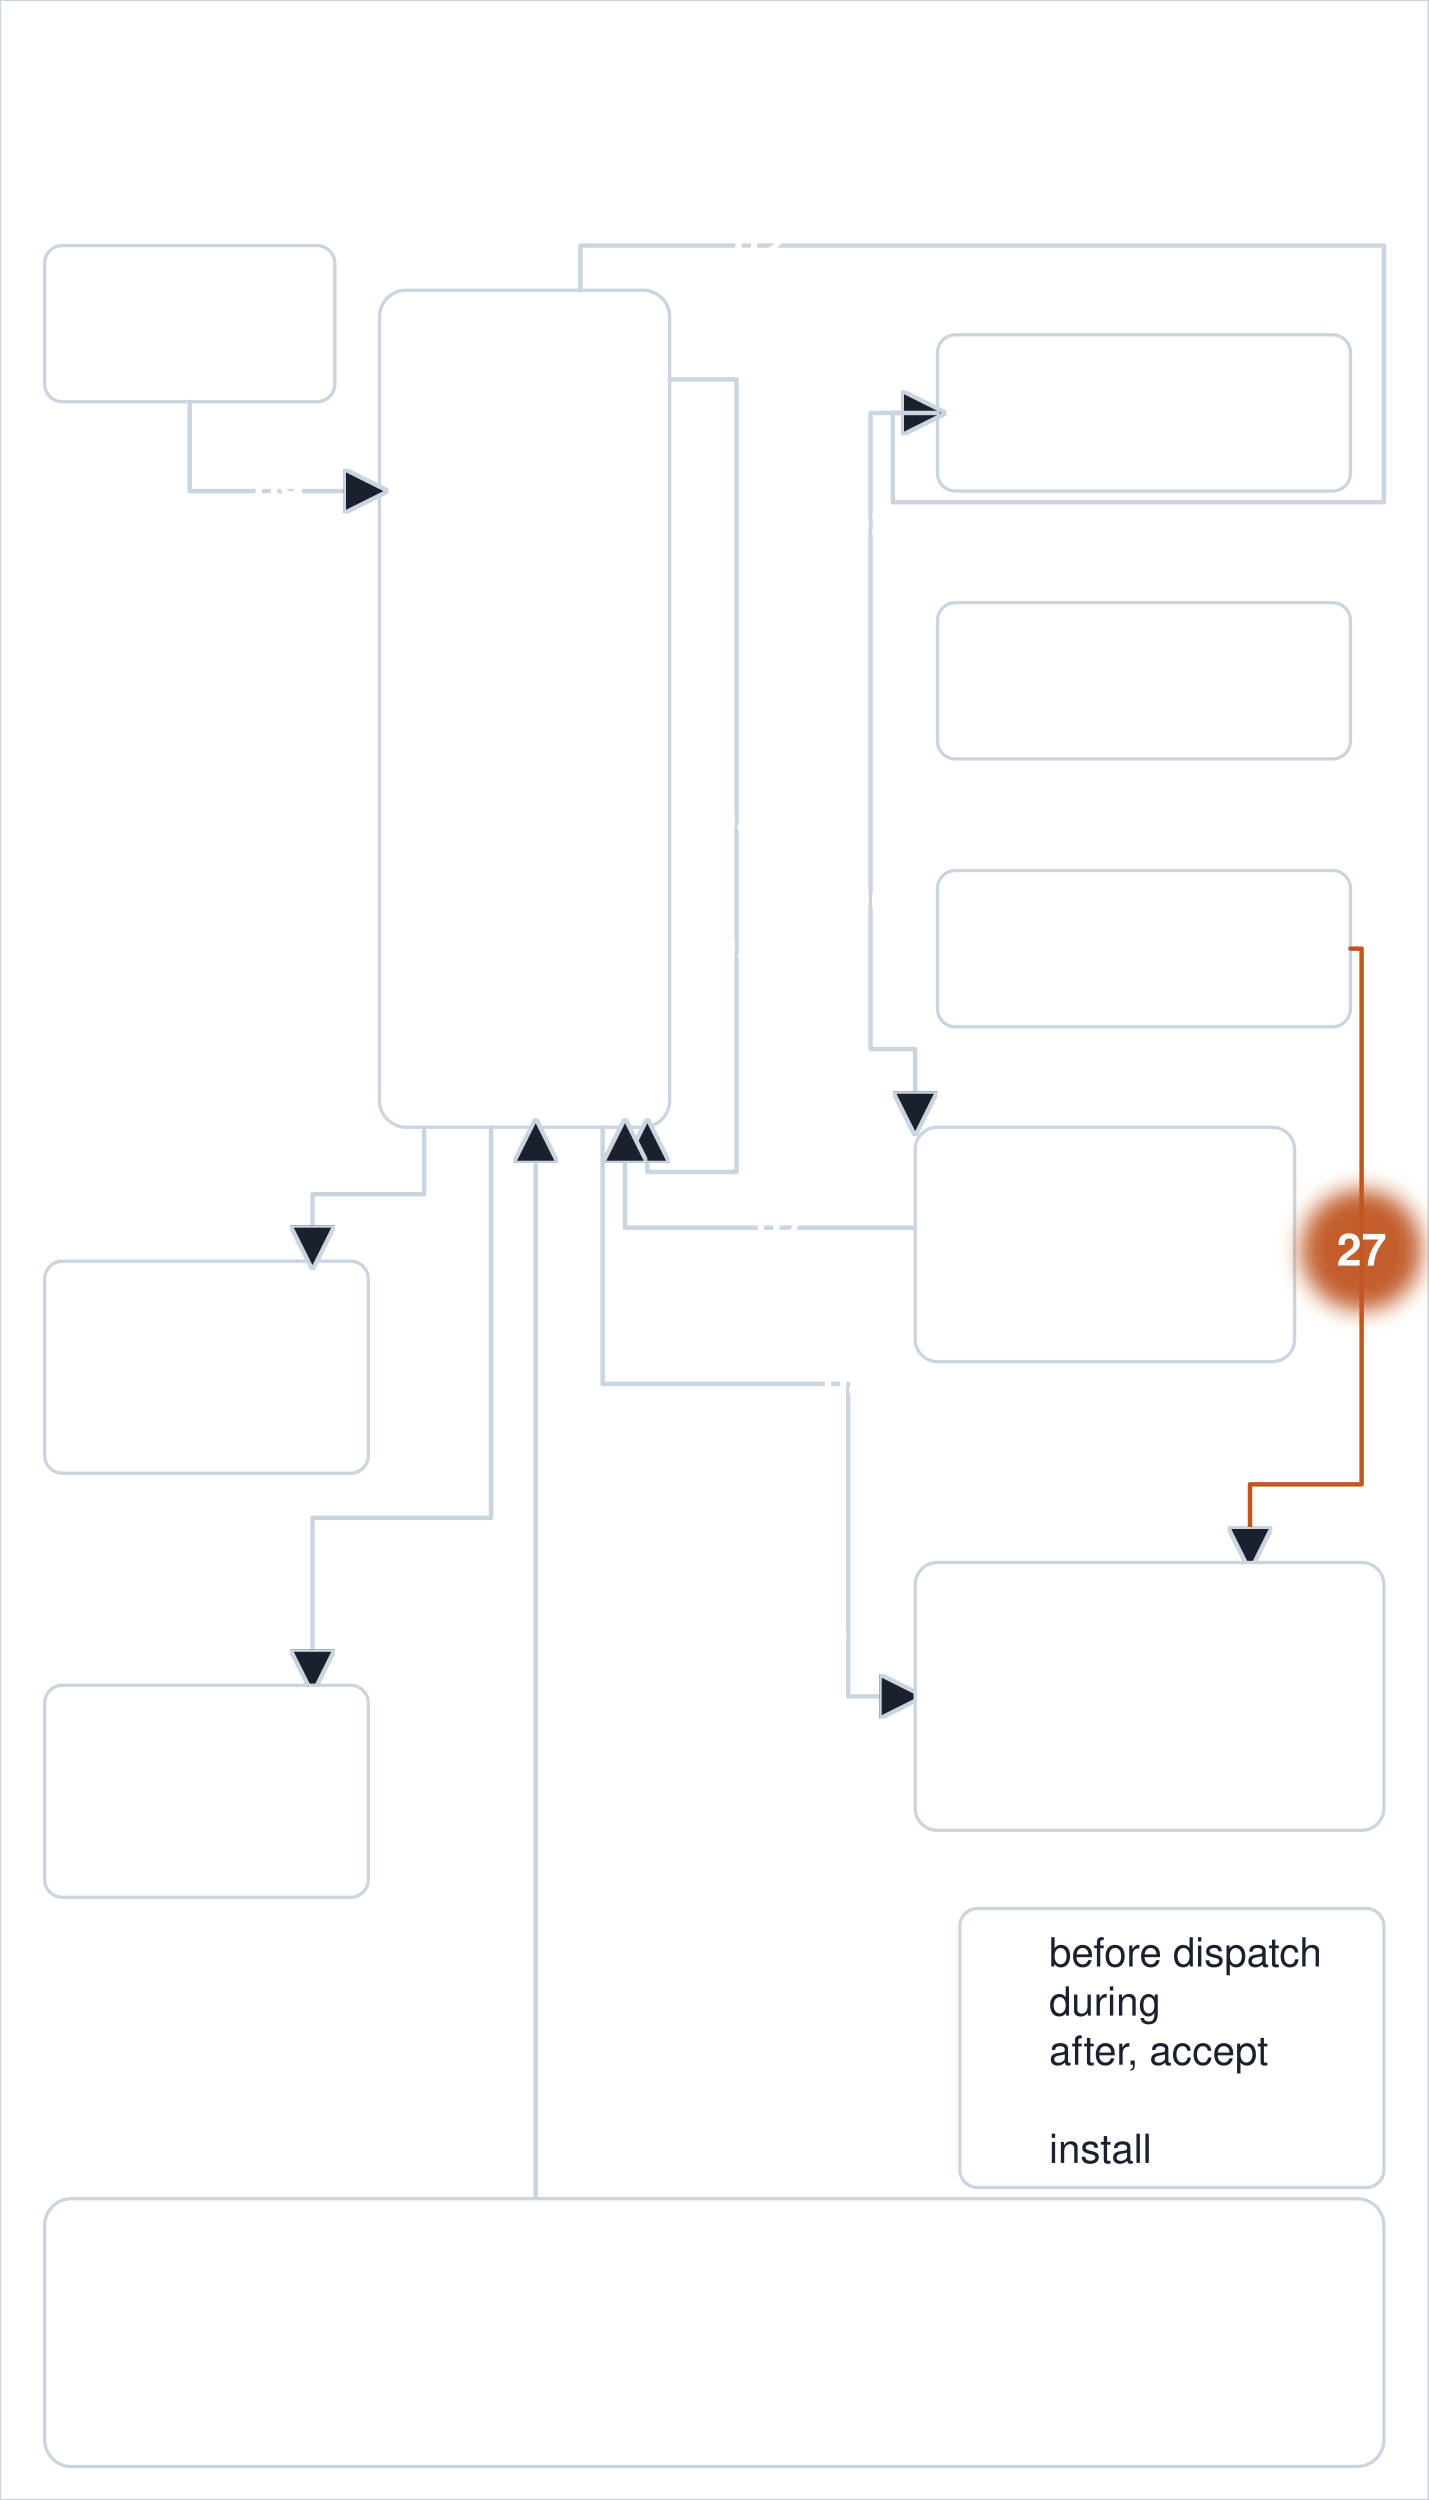
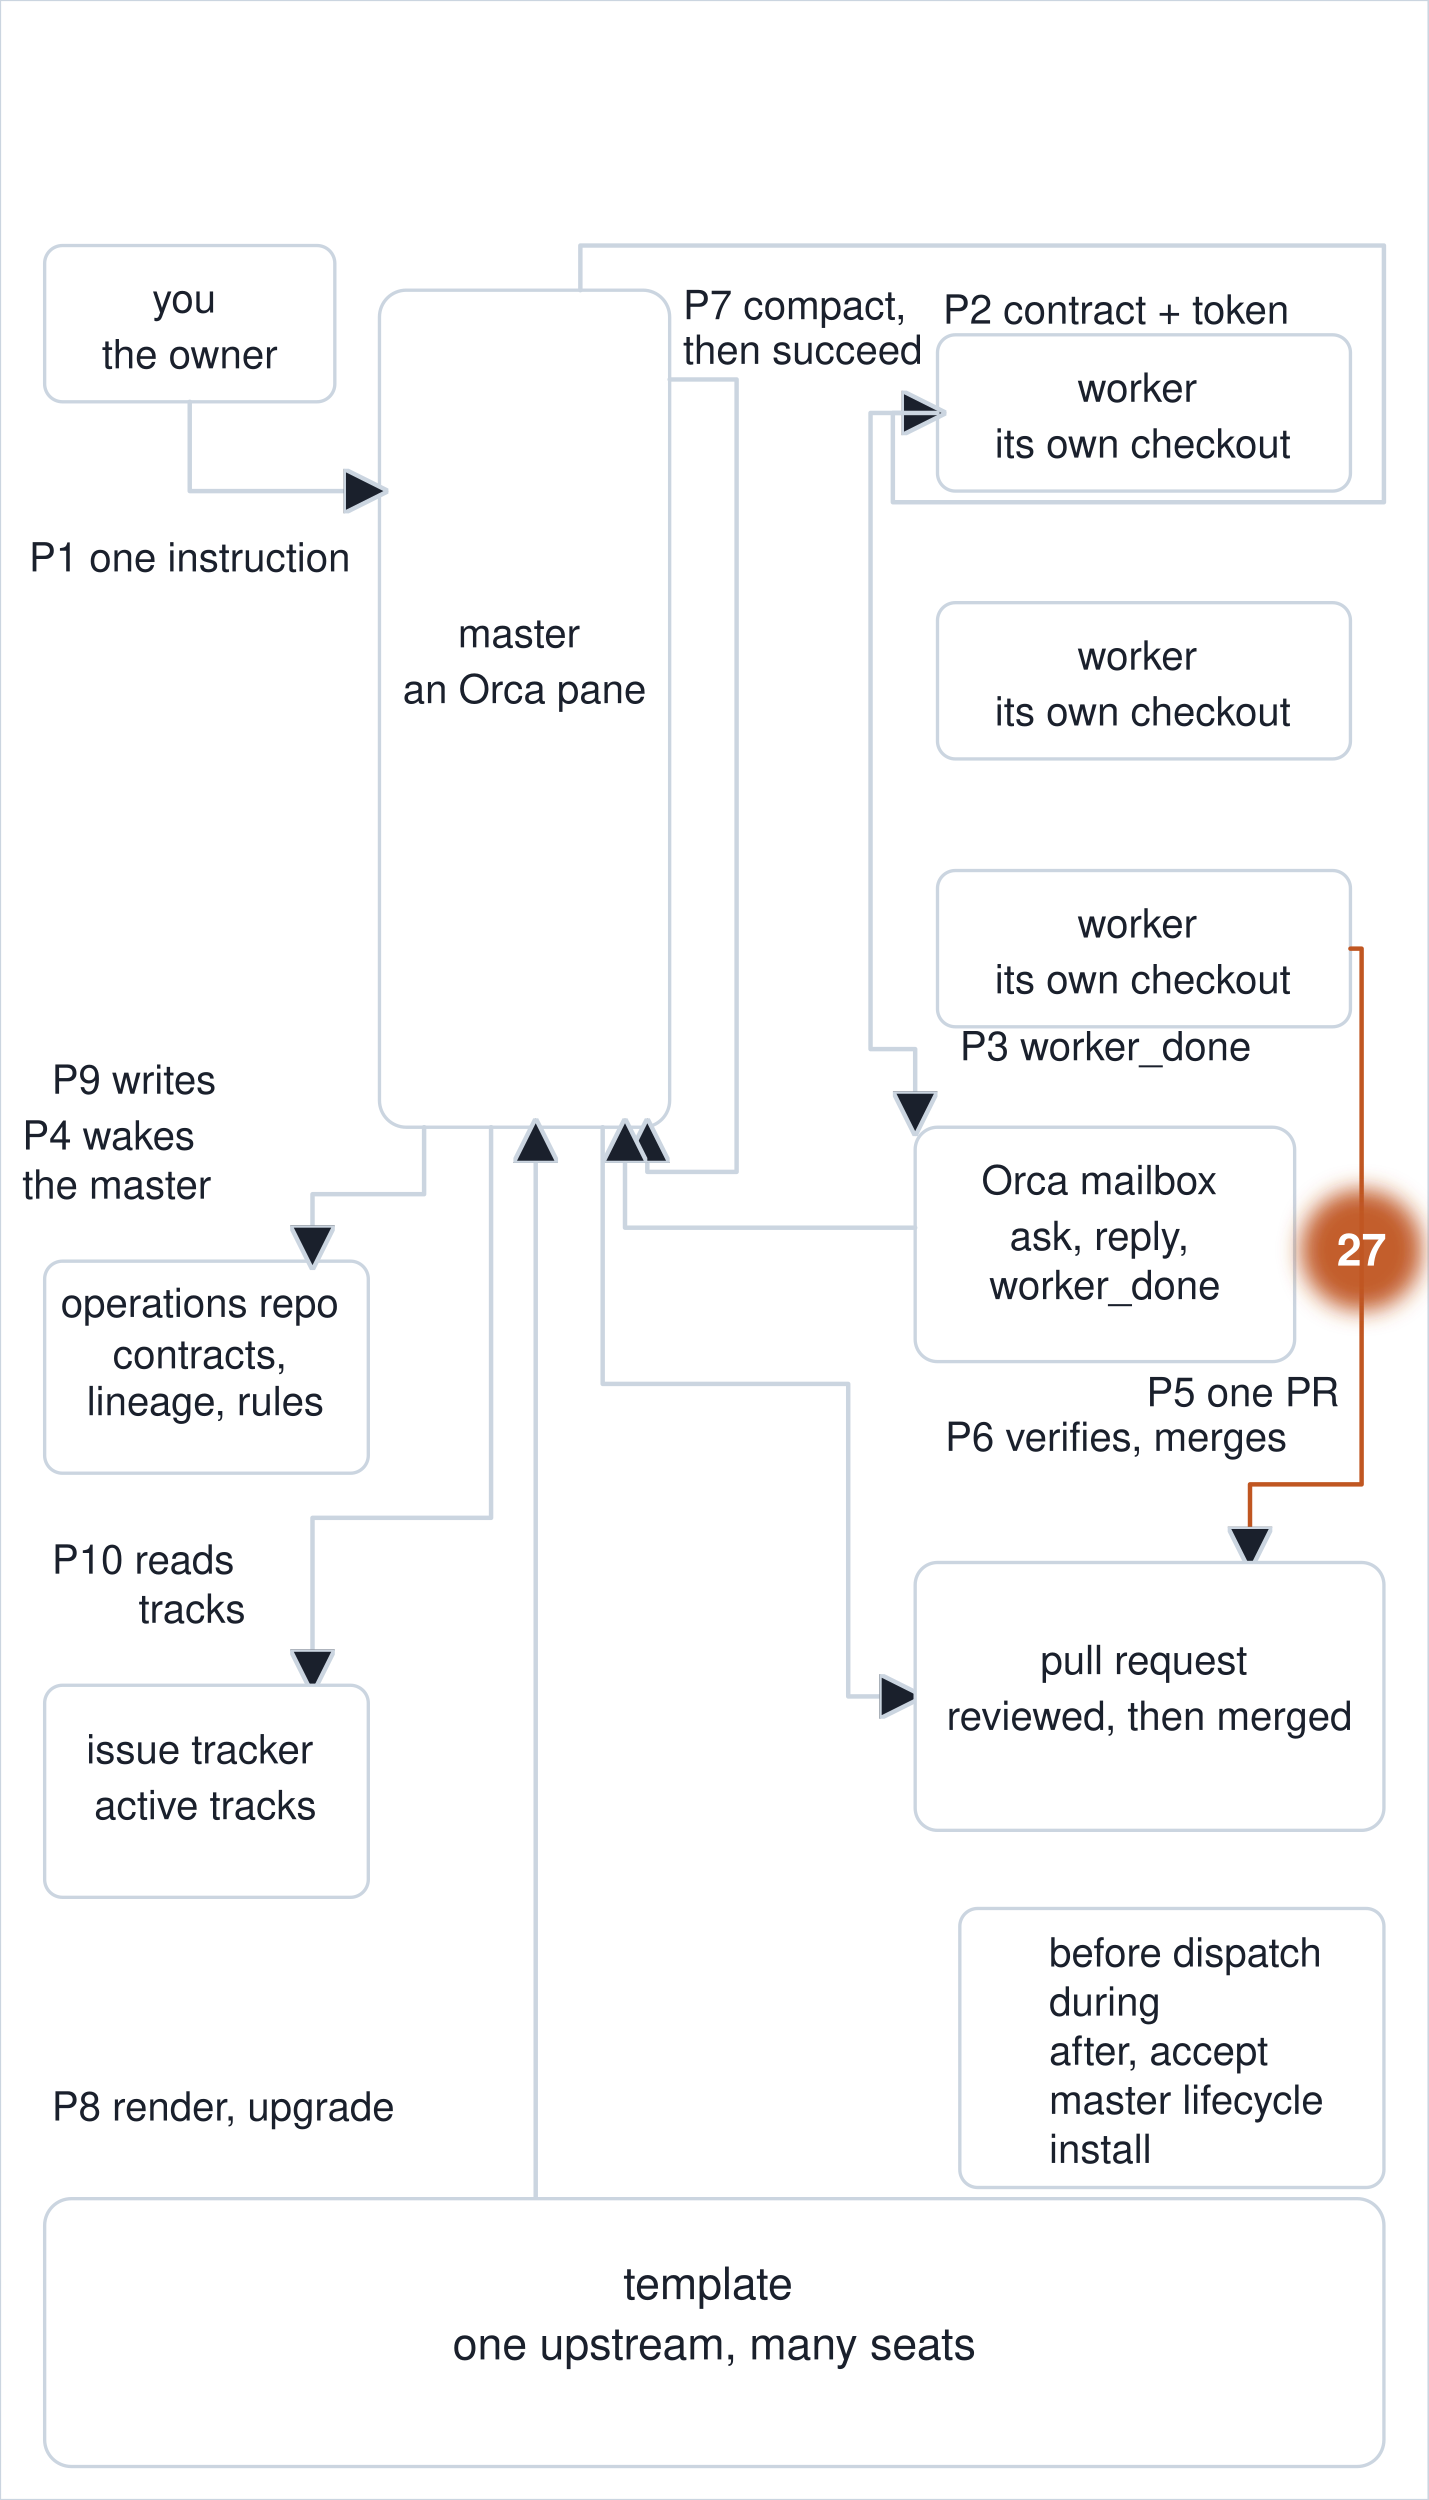
<svg xmlns="http://www.w3.org/2000/svg" width="640" height="1120" viewBox="0 0 640 1120" font-family="Helvetica, Arial, sans-serif">
  <defs>
    <marker id="system-arrow" markerWidth="10" markerHeight="10" refX="8" refY="5" orient="auto">
      <path d="M0,0 L10,5 L0,10 z" fill="#1a202c" stroke="#cbd5e0" />
    </marker>
    <filter id="glow-unit-27" x="-50%" y="-50%" width="200%" height="200%">
      <feGaussianBlur in="SourceGraphic" stdDeviation="5" result="coloredBlur" />
    </filter>
  </defs>
  <rect width="640" height="1120" fill="#ffffff" stroke="#cbd5e0" />
  <rect x="20" y="110" width="130" height="70" rx="8" fill="#ffffff" stroke="#cbd5e0" stroke-width="1.5" />
+   <text x="85" y="140" text-anchor="middle" font-size="18" fill="#1a202c">
+     <tspan x="85" dy="0">you</tspan>
+     <tspan x="85" dy="25">the owner</tspan>
+   </text>
  <rect x="170" y="130" width="130" height="375" rx="12" fill="#ffffff" stroke="#cbd5e0" stroke-width="1.5" />
+   <text x="235" y="290" text-anchor="middle" font-size="18" fill="#1a202c">
+     <tspan x="235" dy="0">master</tspan>
+     <tspan x="235" dy="25">an Orca pane</tspan>
+   </text>
  <rect x="420" y="150" width="185" height="70" rx="8" fill="#ffffff" stroke="#cbd5e0" stroke-width="1.5" />
+   <text x="512" y="180" text-anchor="middle" font-size="18" fill="#1a202c">
+     <tspan x="512" dy="0">worker</tspan>
+     <tspan x="512" dy="25">its own checkout</tspan>
+   </text>
  <rect x="420" y="270" width="185" height="70" rx="8" fill="#ffffff" stroke="#cbd5e0" stroke-width="1.5" />
+   <text x="512" y="300" text-anchor="middle" font-size="18" fill="#1a202c">
+     <tspan x="512" dy="0">worker</tspan>
+     <tspan x="512" dy="25">its own checkout</tspan>
+   </text>
  <rect x="420" y="390" width="185" height="70" rx="8" fill="#ffffff" stroke="#cbd5e0" stroke-width="1.5" />
+   <text x="512" y="420" text-anchor="middle" font-size="18" fill="#1a202c">
+     <tspan x="512" dy="0">worker</tspan>
+     <tspan x="512" dy="25">its own checkout</tspan>
+   </text>
  <path id="P1" d="M85 180 V220 H170" fill="none" stroke="#cbd5e0" stroke-width="2" stroke-linejoin="round" stroke-linecap="round" marker-end="url(#system-arrow)" />
-   <text x="125" y="227" text-anchor="middle" font-size="20" font-weight="bold" fill="#ffffff">09</text>
+   <text x="85" y="256" text-anchor="middle" font-size="18" fill="#1a202c">P1 one instruction</text>
  <path id="P2" d="M260 130 V110 H620 V225 H400 V185 H420" fill="none" stroke="#cbd5e0" stroke-width="2" stroke-linejoin="round" stroke-linecap="round" marker-end="url(#system-arrow)" />
-   <text x="340" y="117" text-anchor="middle" font-size="20" font-weight="bold" fill="#ffffff">02</text>
+   <text x="500" y="145" text-anchor="middle" font-size="18" fill="#1a202c">P2 contract + token</text>
  <path id="P7" d="M300 170 H330 V525 H290 V505" fill="none" stroke="#cbd5e0" stroke-width="2" stroke-linejoin="round" stroke-linecap="round" marker-end="url(#system-arrow)" />
-   <text x="330" y="375" text-anchor="middle" font-size="20" font-weight="bold" fill="#ffffff">04</text>
-   <text x="330" y="431" text-anchor="middle" font-size="20" font-weight="bold" fill="#ffffff">05</text>
+   <text x="306" y="143" text-anchor="start" font-size="18" fill="#1a202c">
+     <tspan x="306" dy="0">P7 compact,</tspan>
+     <tspan x="306" dy="20">then succeed</tspan>
+   </text>
  <path id="P3" d="M420 185 H390 V470 H410 V505" fill="none" stroke="#cbd5e0" stroke-width="2" stroke-linejoin="round" stroke-linecap="round" marker-end="url(#system-arrow)" />
-   <text x="390" y="242" text-anchor="middle" font-size="20" font-weight="bold" fill="#ffffff">03</text>
-   <text x="390" y="410" text-anchor="middle" font-size="20" font-weight="bold" fill="#ffffff">06</text>
+   <text x="430" y="475" text-anchor="start" font-size="18" fill="#1a202c">P3 worker_done</text>
  <rect x="410" y="505" width="170" height="105" rx="10" fill="#ffffff" stroke="#cbd5e0" stroke-width="1.5" />
+   <text x="495" y="535" text-anchor="middle" font-size="18" fill="#1a202c">
+     <tspan x="495" dy="0">Orca mailbox</tspan>
+     <tspan x="495" dy="25">ask, reply,</tspan>
+     <tspan x="495" dy="22">worker_done</tspan>
+   </text>
  <path id="P4" d="M410 550 H280 V505" fill="none" stroke="#cbd5e0" stroke-width="2" stroke-linejoin="round" stroke-linecap="round" marker-end="url(#system-arrow)" />
-   <text x="350" y="557" text-anchor="middle" font-size="20" font-weight="bold" fill="#ffffff">07</text>
+   <text x="10" y="515" text-anchor="start" font-size="18" fill="#1a202c">
+     <tspan x="10" dy="0">P4 wakes</tspan>
+     <tspan x="10" dy="22">the master</tspan>
+   </text>
  <path id="P5" d="M605 425 H610 V665 H560 V700" fill="none" stroke="#c05621" stroke-width="2" stroke-linejoin="round" stroke-linecap="round" marker-end="url(#system-arrow)" />
+   <text x="600" y="630" text-anchor="end" font-size="18" fill="#1a202c">P5 one PR</text>
  <circle id="check-27" cx="610" cy="560" r="26" fill="#c05621" stroke="#c05621" stroke-width="2" fill-opacity="0.95" filter="url(#glow-unit-27)" />
  <text x="610" y="567" text-anchor="middle" font-size="20" font-weight="bold" fill="#ffffff">27</text>
  <path id="P6" d="M270 505 V620 H380 V760 H410" fill="none" stroke="#cbd5e0" stroke-width="2" stroke-linejoin="round" stroke-linecap="round" marker-end="url(#system-arrow)" />
-   <text x="380" y="627" text-anchor="middle" font-size="20" font-weight="bold" fill="#ffffff">08</text>
-   <text x="380" y="739" text-anchor="middle" font-size="20" font-weight="bold" fill="#ffffff">01</text>
+   <text x="500" y="650" text-anchor="middle" font-size="18" fill="#1a202c">P6 verifies, merges</text>
  <rect x="20" y="565" width="145" height="95" rx="8" fill="#ffffff" stroke="#cbd5e0" stroke-width="1.5" />
+   <text x="92" y="590" text-anchor="middle" font-size="18" fill="#1a202c">
+     <tspan x="92" dy="0">operations repo</tspan>
+     <tspan x="92" dy="23">contracts,</tspan>
+     <tspan x="92" dy="21">lineage, rules</tspan>
+   </text>
  <path id="P9" d="M190 505 V535 H140 V565" fill="none" stroke="#cbd5e0" stroke-width="2" stroke-linejoin="round" stroke-linecap="round" marker-end="url(#system-arrow)" />
+   <text x="60" y="490" text-anchor="middle" font-size="18" fill="#1a202c">P9 writes</text>
  <path id="P10" d="M220 505 V680 H140 V755" fill="none" stroke="#cbd5e0" stroke-width="2" stroke-linejoin="round" stroke-linecap="round" marker-end="url(#system-arrow)" />
+   <text x="110" y="705" text-anchor="end" font-size="18" fill="#1a202c">
+     <tspan x="110" dy="0">P10 reads</tspan>
+     <tspan x="110" dy="22">tracks</tspan>
+   </text>
  <rect x="20" y="755" width="145" height="95" rx="8" fill="#ffffff" stroke="#cbd5e0" stroke-width="1.5" />
+   <text x="92" y="790" text-anchor="middle" font-size="18" fill="#1a202c">
+     <tspan x="92" dy="0">issue tracker</tspan>
+     <tspan x="92" dy="25">active tracks</tspan>
+   </text>
  <rect x="410" y="700" width="210" height="120" rx="10" fill="#ffffff" stroke="#cbd5e0" stroke-width="1.5" />
+   <text x="515" y="750" text-anchor="middle" font-size="18" fill="#1a202c">
+     <tspan x="515" dy="0">pull request</tspan>
+     <tspan x="515" dy="25">reviewed, then merged</tspan>
+   </text>
  <path id="P8" d="M240 985 V505" fill="none" stroke="#cbd5e0" stroke-width="2" stroke-linejoin="round" stroke-linecap="round" marker-end="url(#system-arrow)" />
+   <text x="100" y="950" text-anchor="middle" font-size="18" fill="#1a202c">P8 render, upgrade</text>
  <rect x="430" y="855" width="190" height="125" rx="8" fill="#ffffff" stroke="#cbd5e0" stroke-width="1.5" />
  <text x="470" y="881" font-size="18" fill="#1a202c">before dispatch</text>
  <text x="470" y="903" font-size="18" fill="#1a202c">during</text>
  <text x="470" y="925" font-size="18" fill="#1a202c">after, accept</text>
+   <text x="470" y="947" font-size="18" fill="#1a202c">master lifecycle</text>
  <text x="470" y="969" font-size="18" fill="#1a202c">install</text>
  <rect x="20" y="985" width="600" height="120" rx="12" fill="#ffffff" stroke="#cbd5e0" stroke-width="1.5" />
+   <text x="320" y="1030" text-anchor="middle" font-size="20" fill="#1a202c">
+     <tspan x="320" dy="0">template</tspan>
+     <tspan x="320" dy="27">one upstream, many seats</tspan>
+   </text>
</svg>
